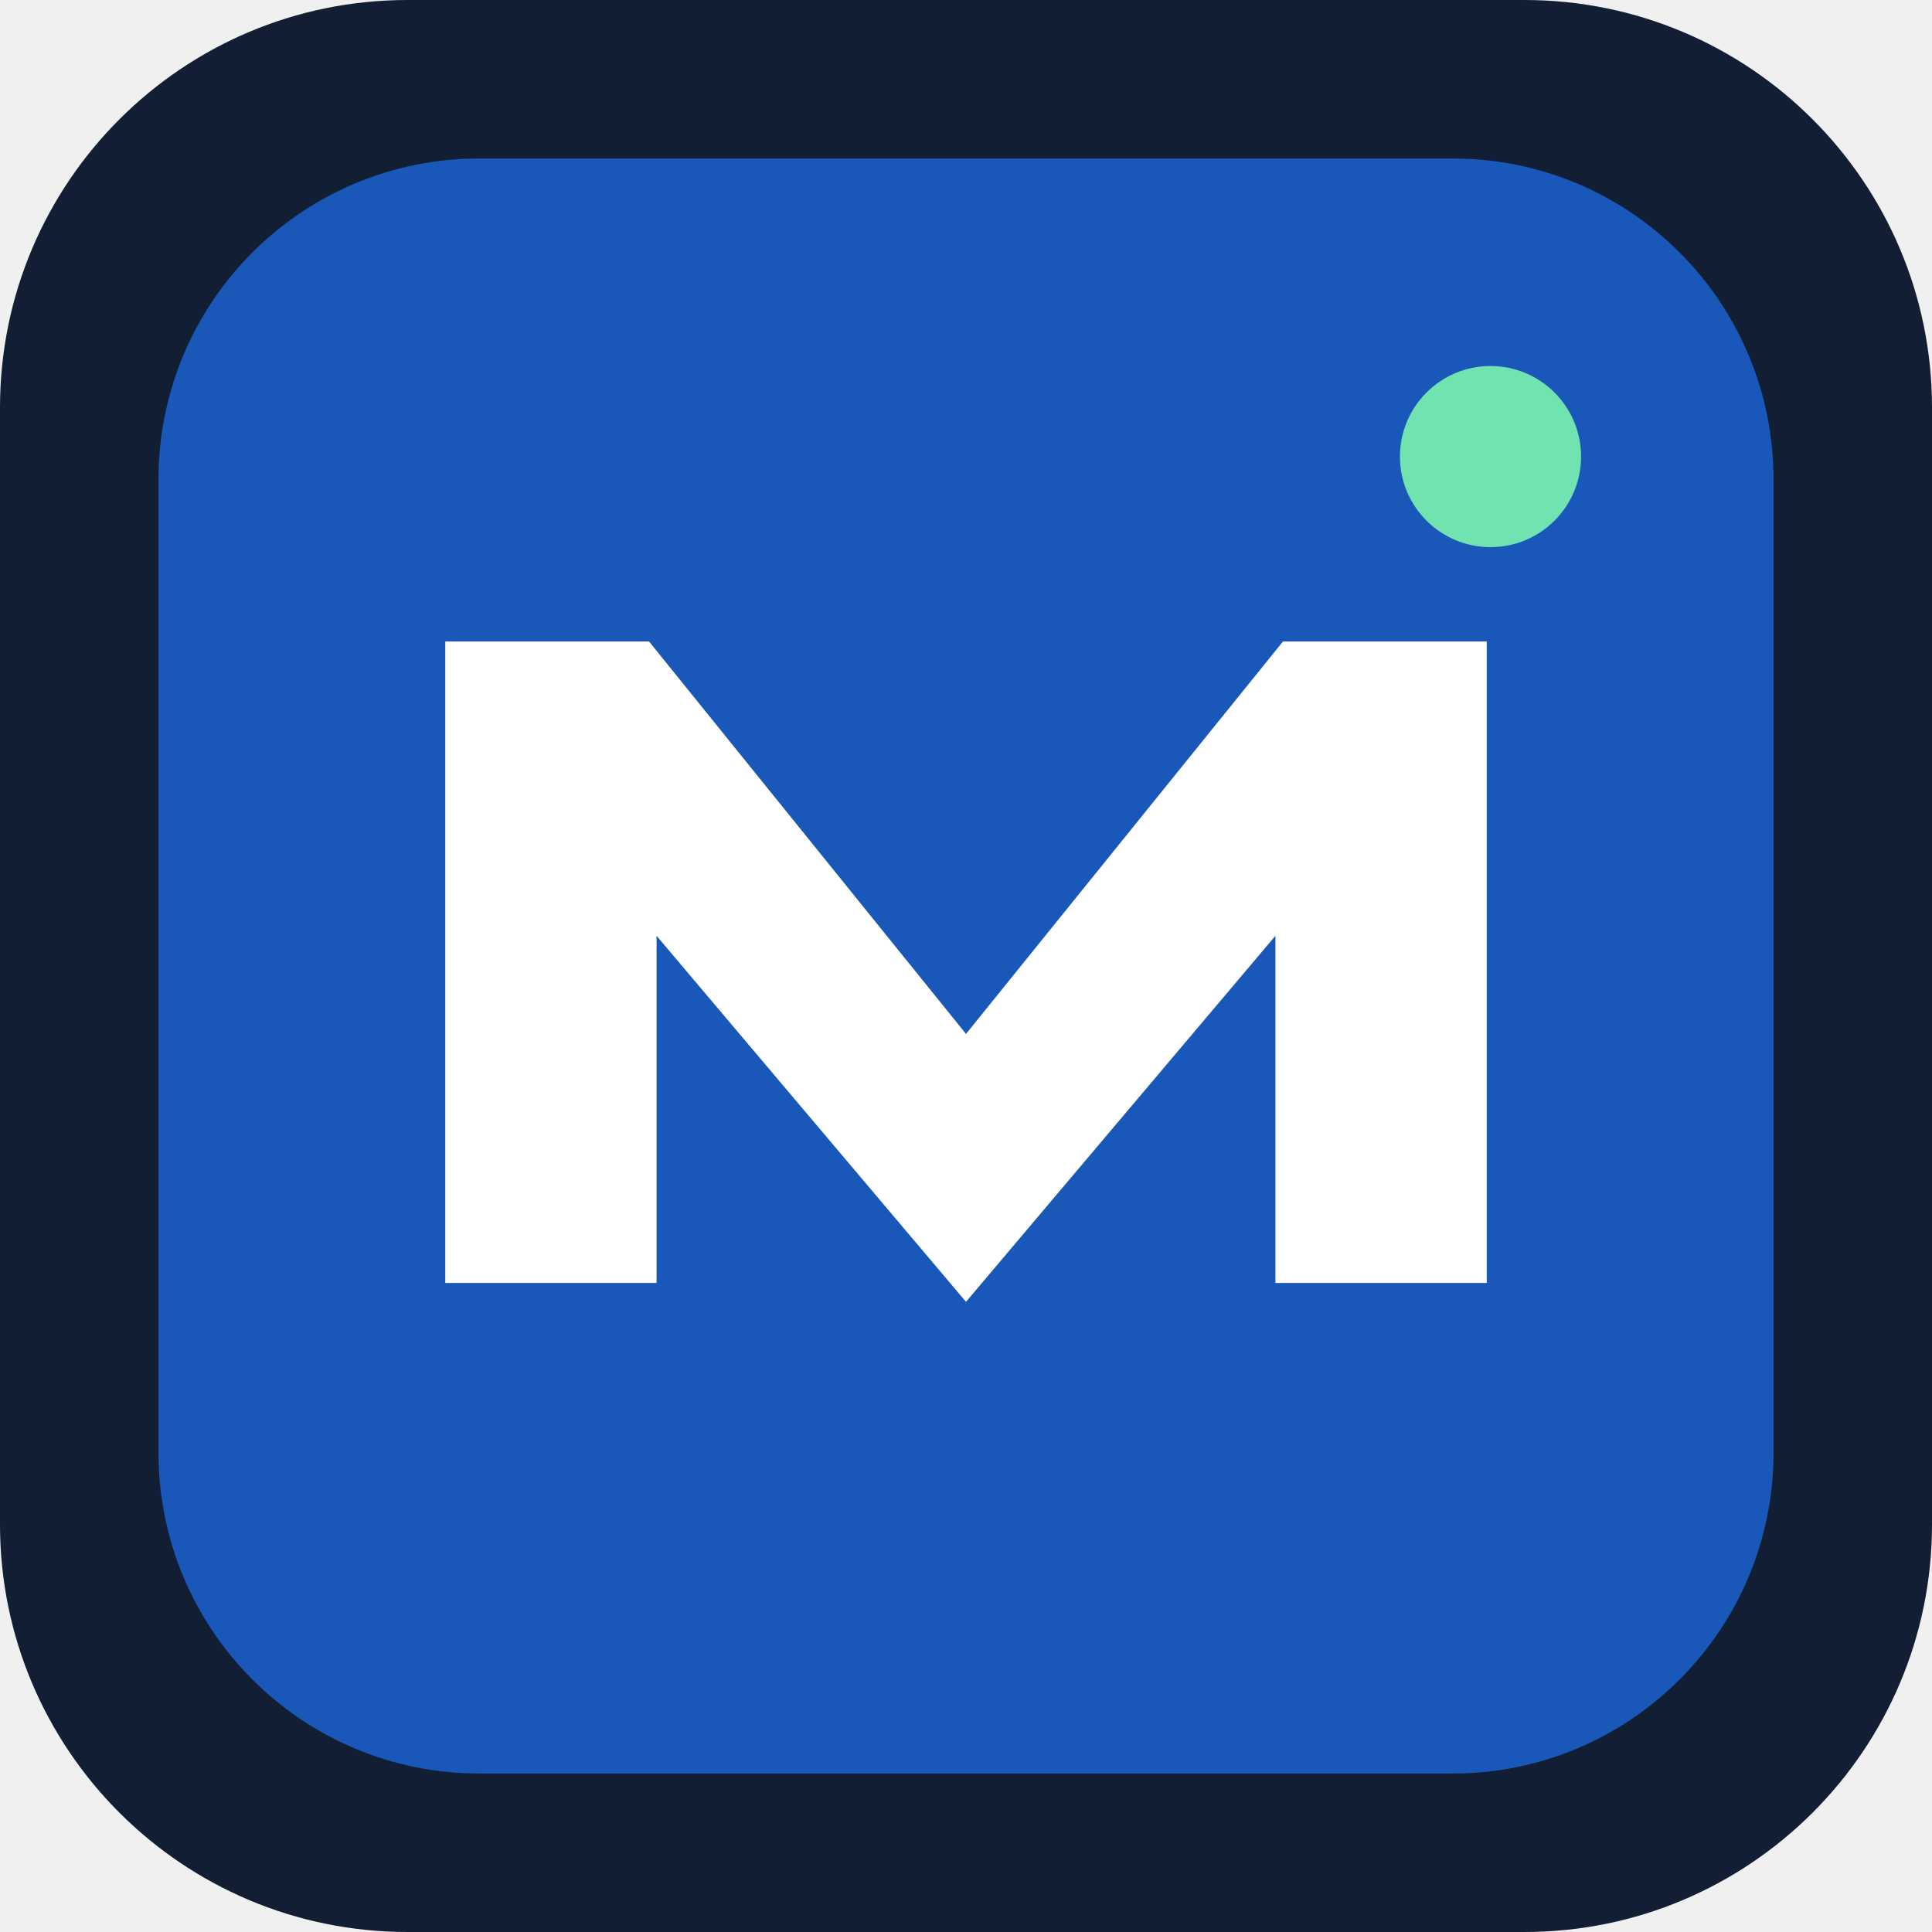
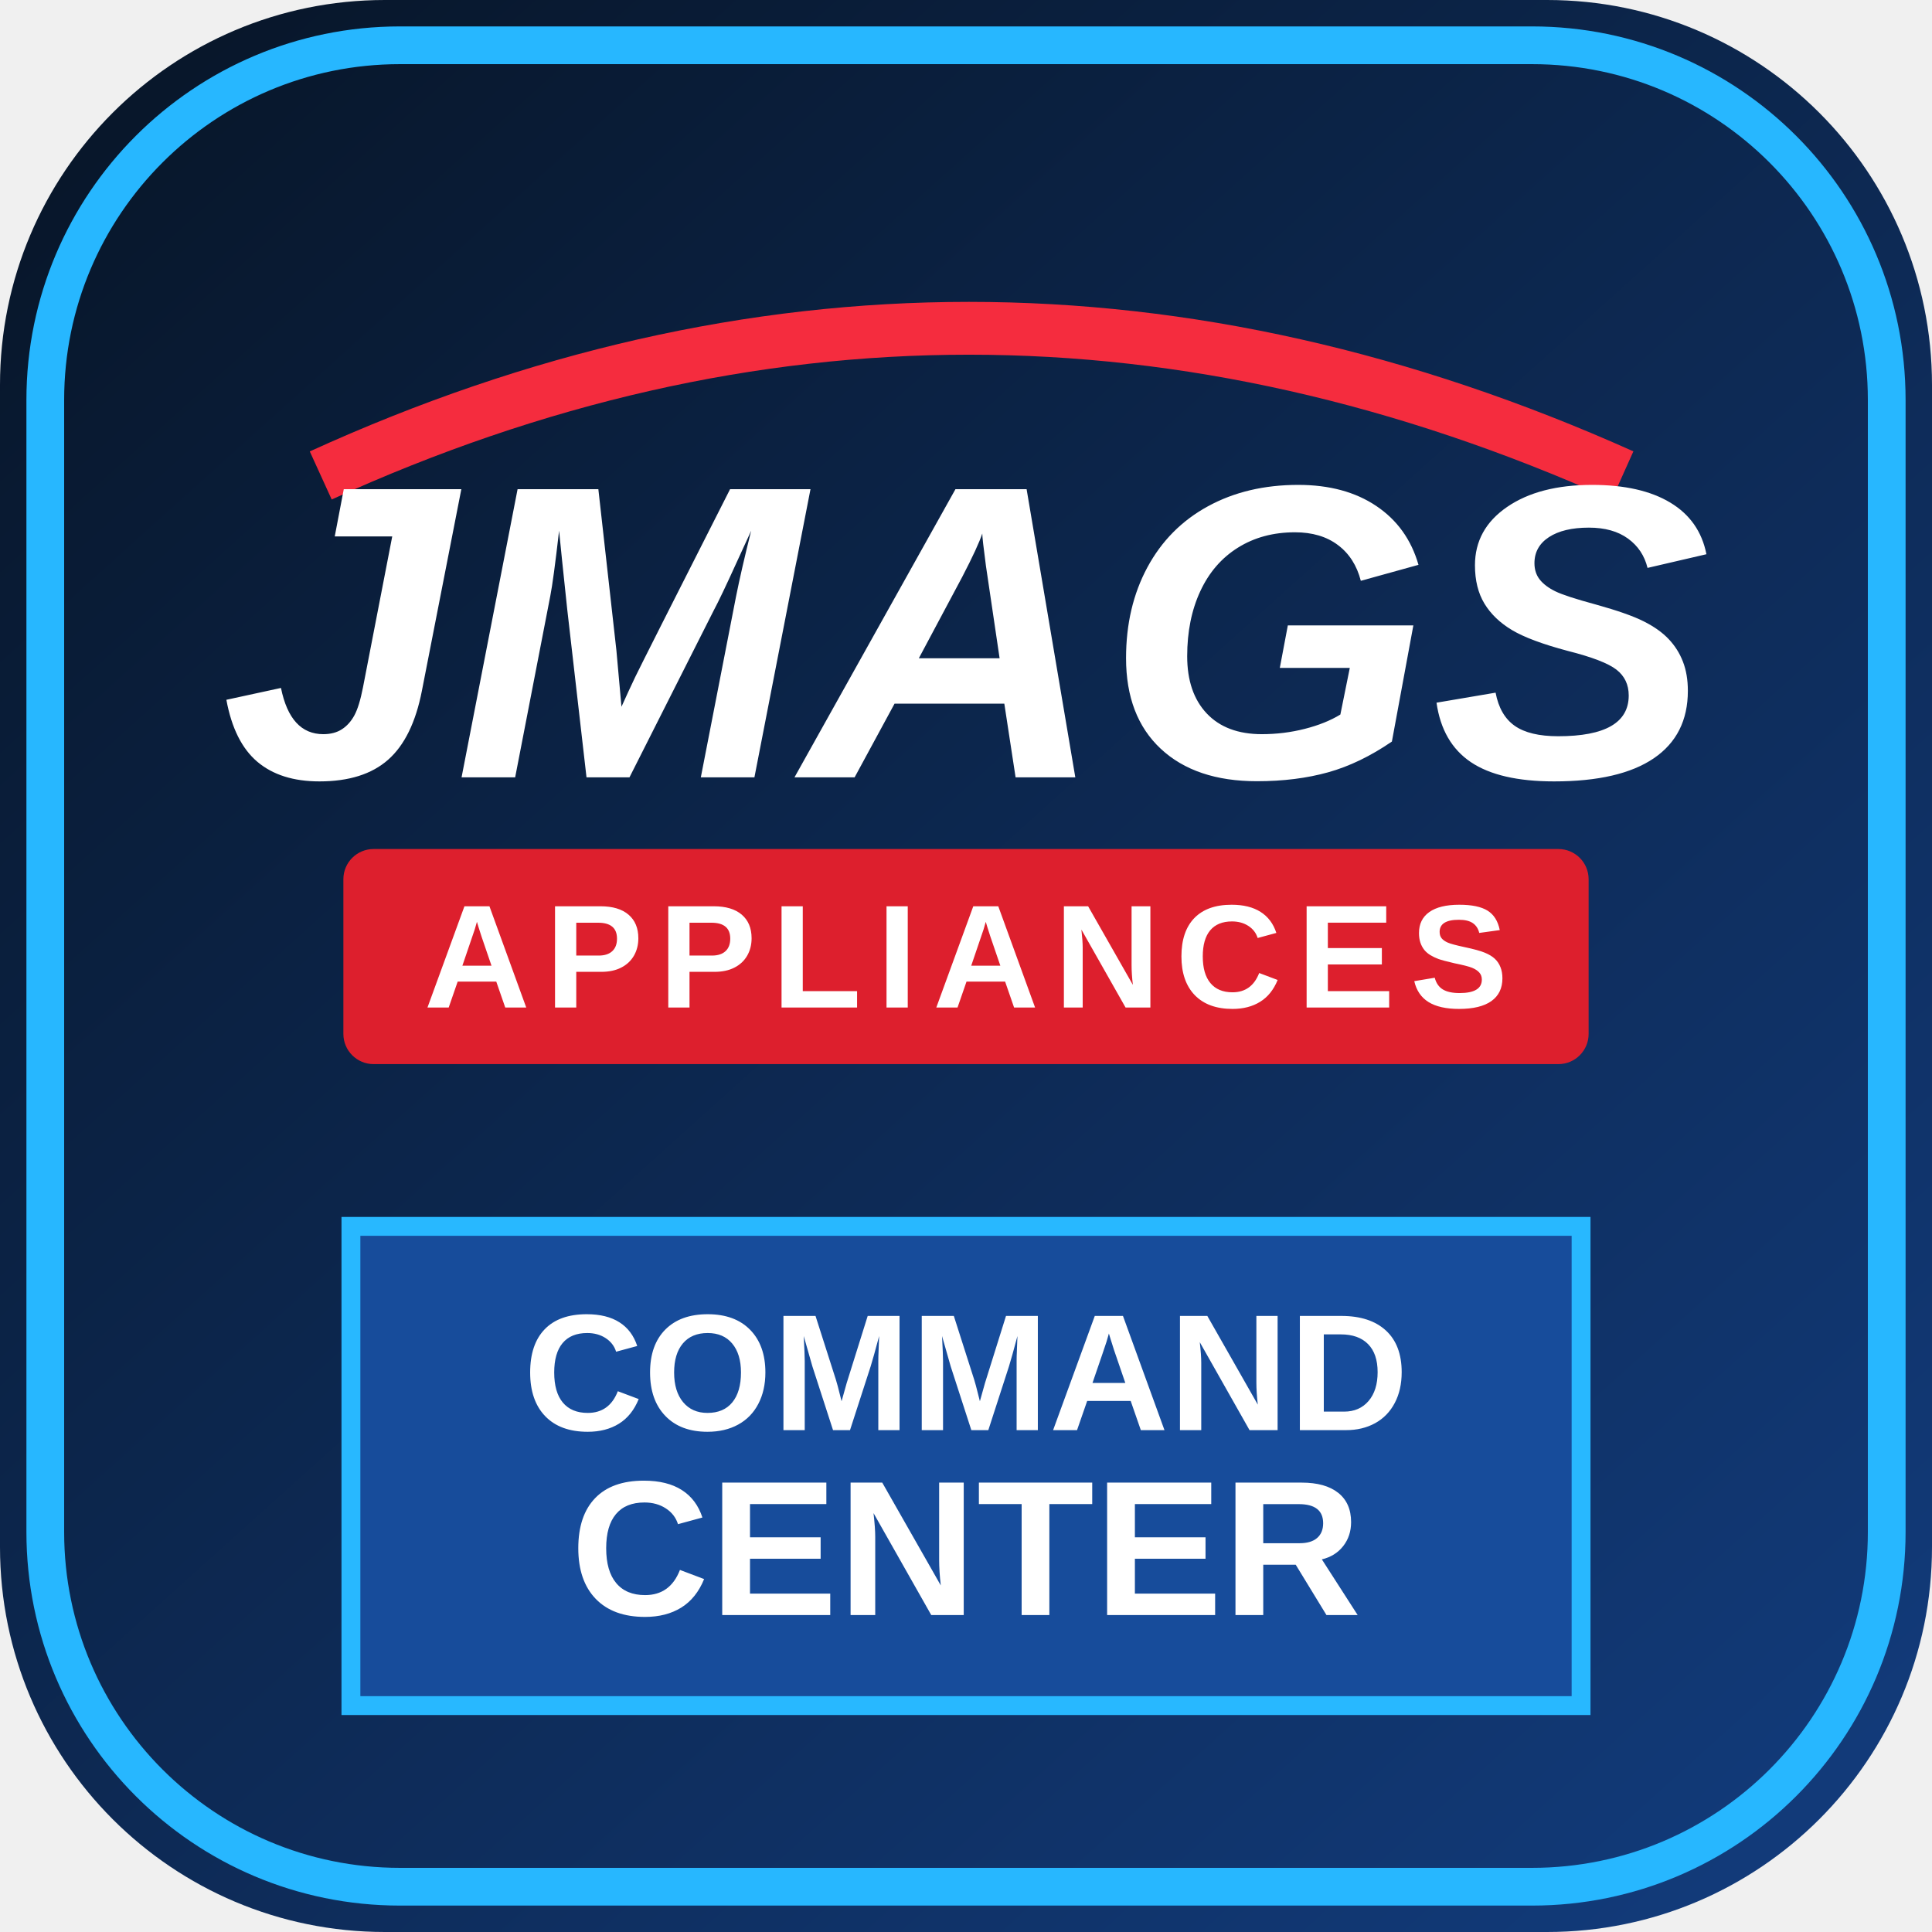
<svg xmlns="http://www.w3.org/2000/svg" viewBox="0 0 512 512">
-   <rect width="512" height="512" rx="108" fill="#111e34" />
-   <rect x="42" y="42" width="428" height="428" rx="85" fill="#1957b8" />
-   <path d="M118 340V170h54l84 104 84-104h54v170h-56v-92l-82 97-82-97v92z" fill="#fff" />
-   <circle cx="395" cy="121" r="24" fill="#70e3b0" />
+   <defs>
+     <linearGradient id="b" x2=".9" y2="1">
+       <stop stop-color="#071425" />
+       <stop offset="1" stop-color="#123b7b" />
+     </linearGradient>
+   </defs>
+   <rect width="512" height="512" rx="102" fill="url(#b)" />
+   <rect x="12" y="12" width="488" height="488" rx="94" fill="none" stroke="#27b7ff" stroke-width="10" />
+   <path d="M85 126Q256 48 430 126" stroke="#f52c3e" stroke-width="14" fill="none" />
+   <text x="256" y="206" text-anchor="middle" font-family="Arial,sans-serif" font-weight="900" font-style="italic" font-size="111" fill="#fff">JMAGS</text>
+   <rect x="91" y="225" width="330" height="57" rx="8" fill="#dd1f2d" />
+   <text x="256" y="267" text-anchor="middle" font-family="Arial,sans-serif" font-weight="900" font-size="39" fill="#fff" letter-spacing="4">APPLIANCES</text>
+   <path d="M93 325h326v127H93z" fill="#174c9b" stroke="#28b8ff" stroke-width="5" rx="16" />
+   <text x="256" y="379" text-anchor="middle" font-family="Arial,sans-serif" font-weight="900" font-size="44" fill="#fff">COMMAND</text>
+   <text x="256" y="428" text-anchor="middle" font-family="Arial,sans-serif" font-weight="900" font-size="51" fill="#fff">CENTER</text>
</svg>
